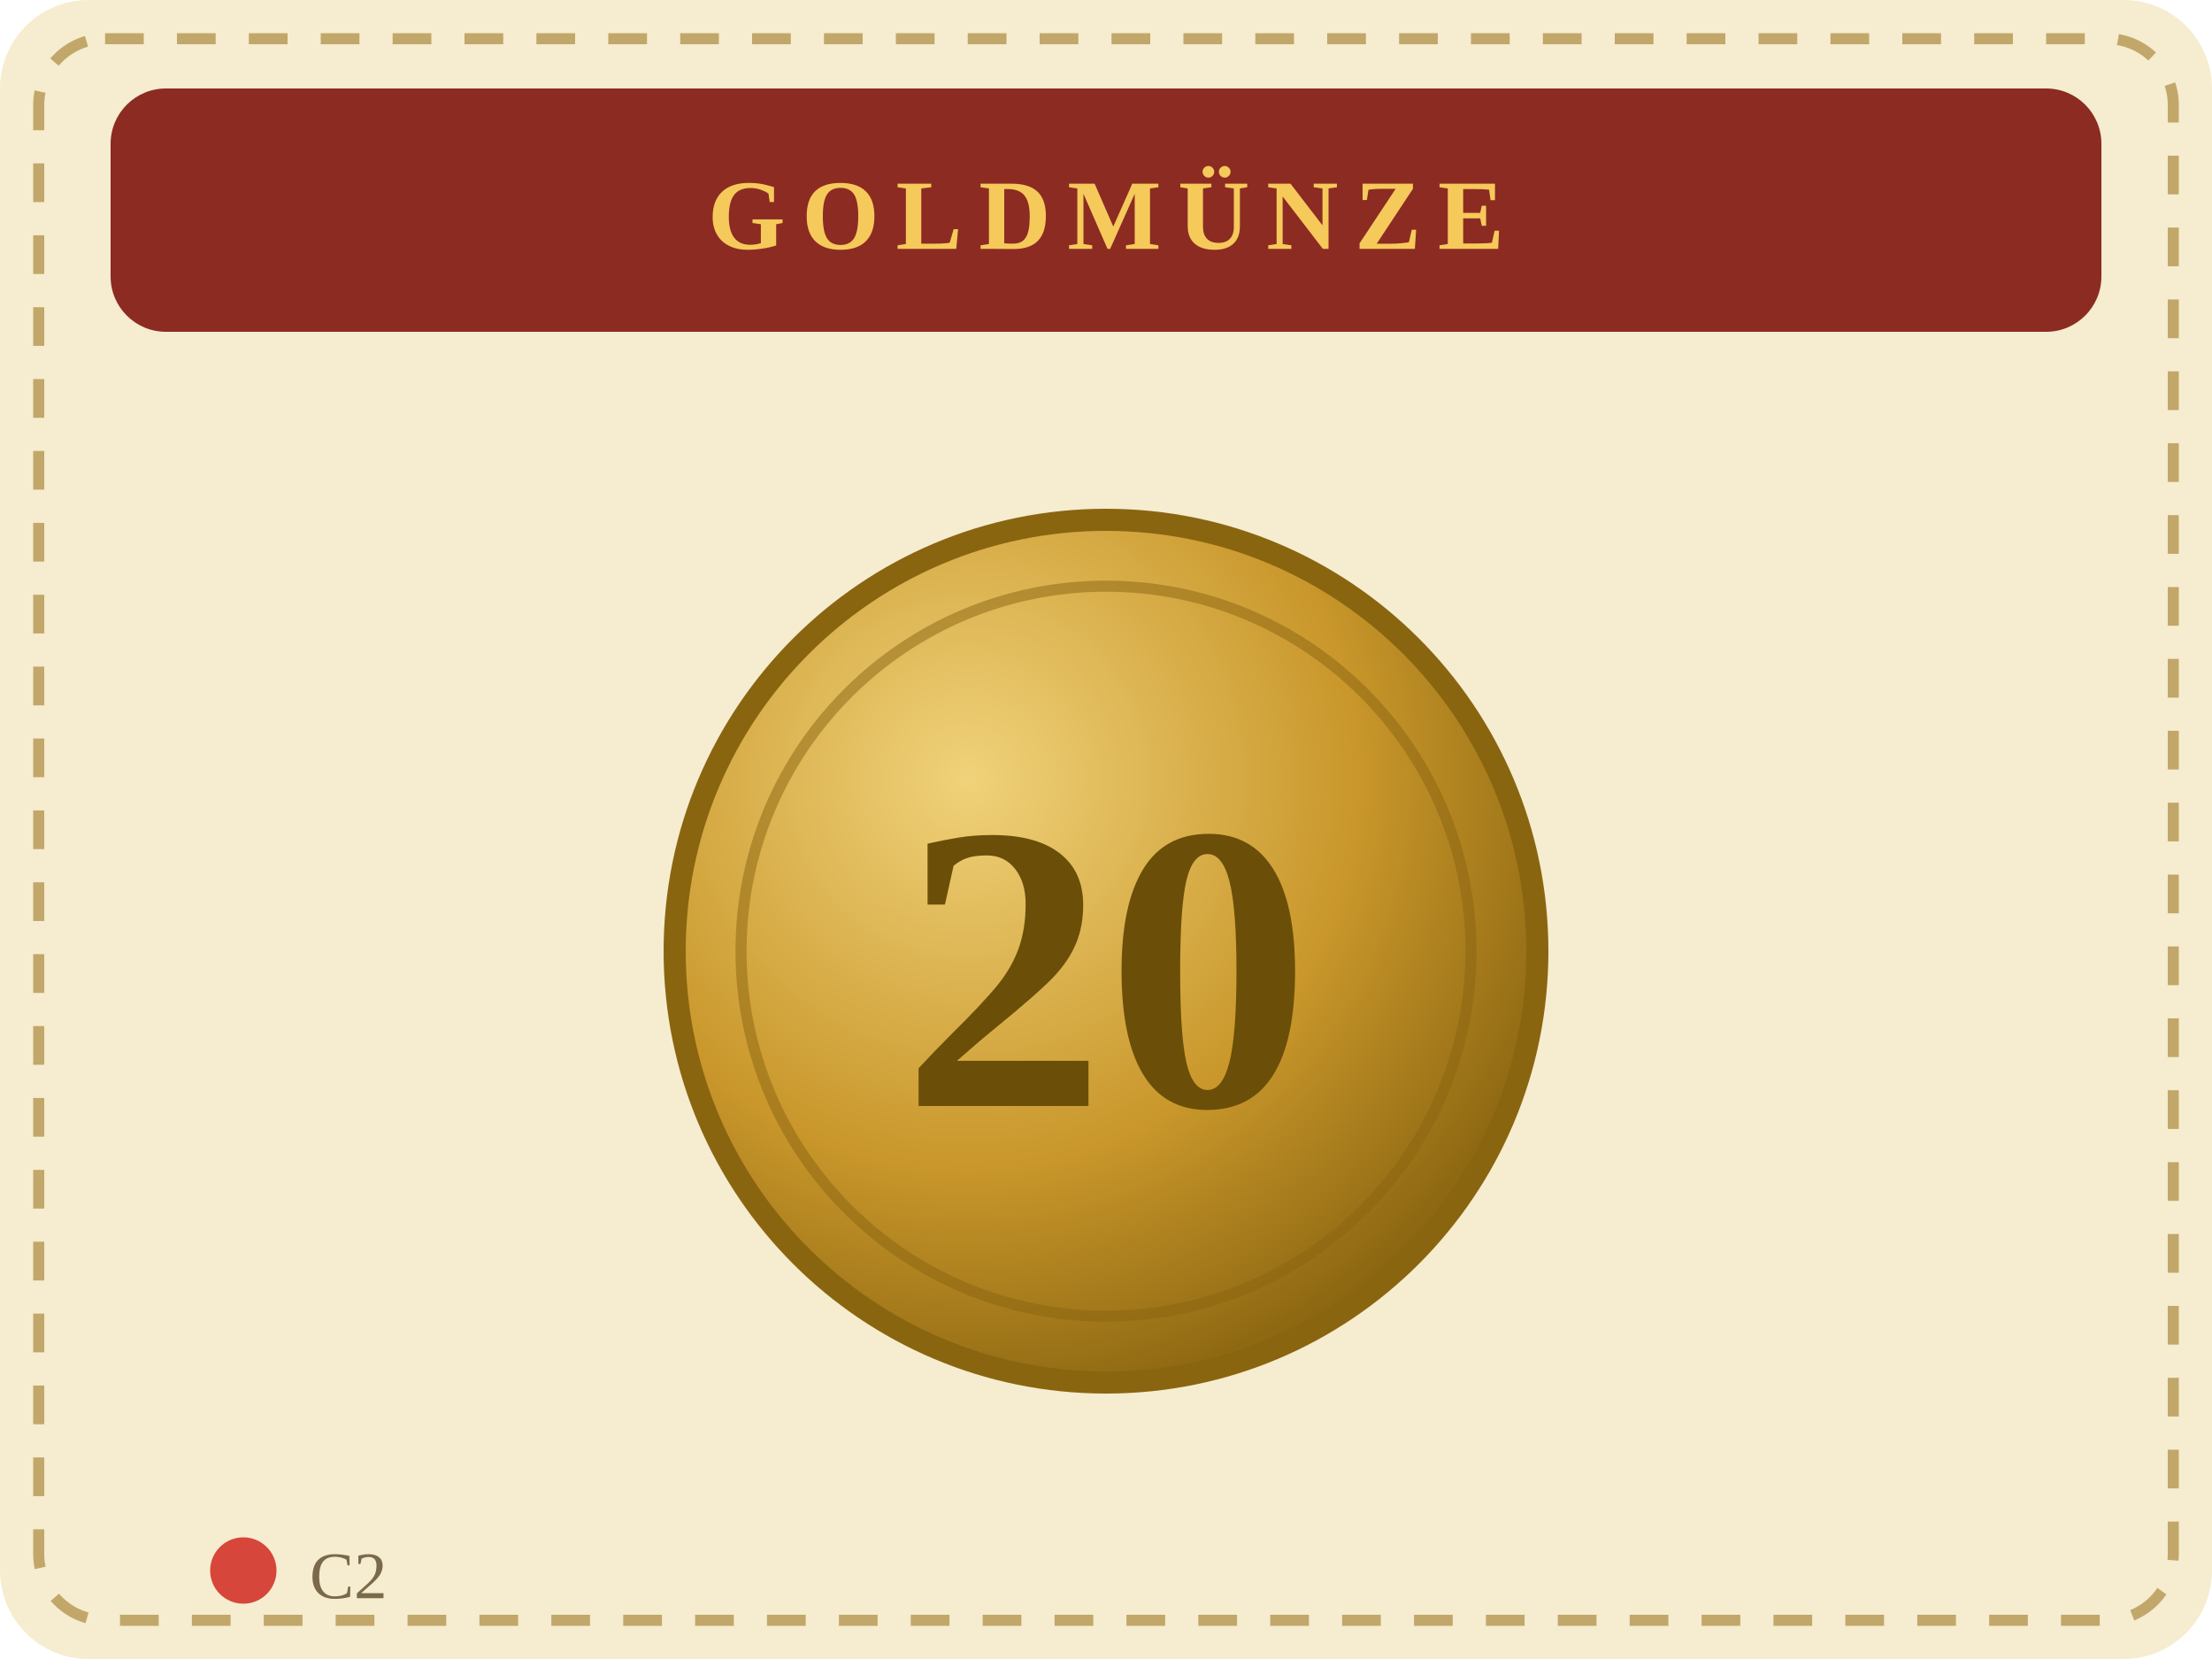
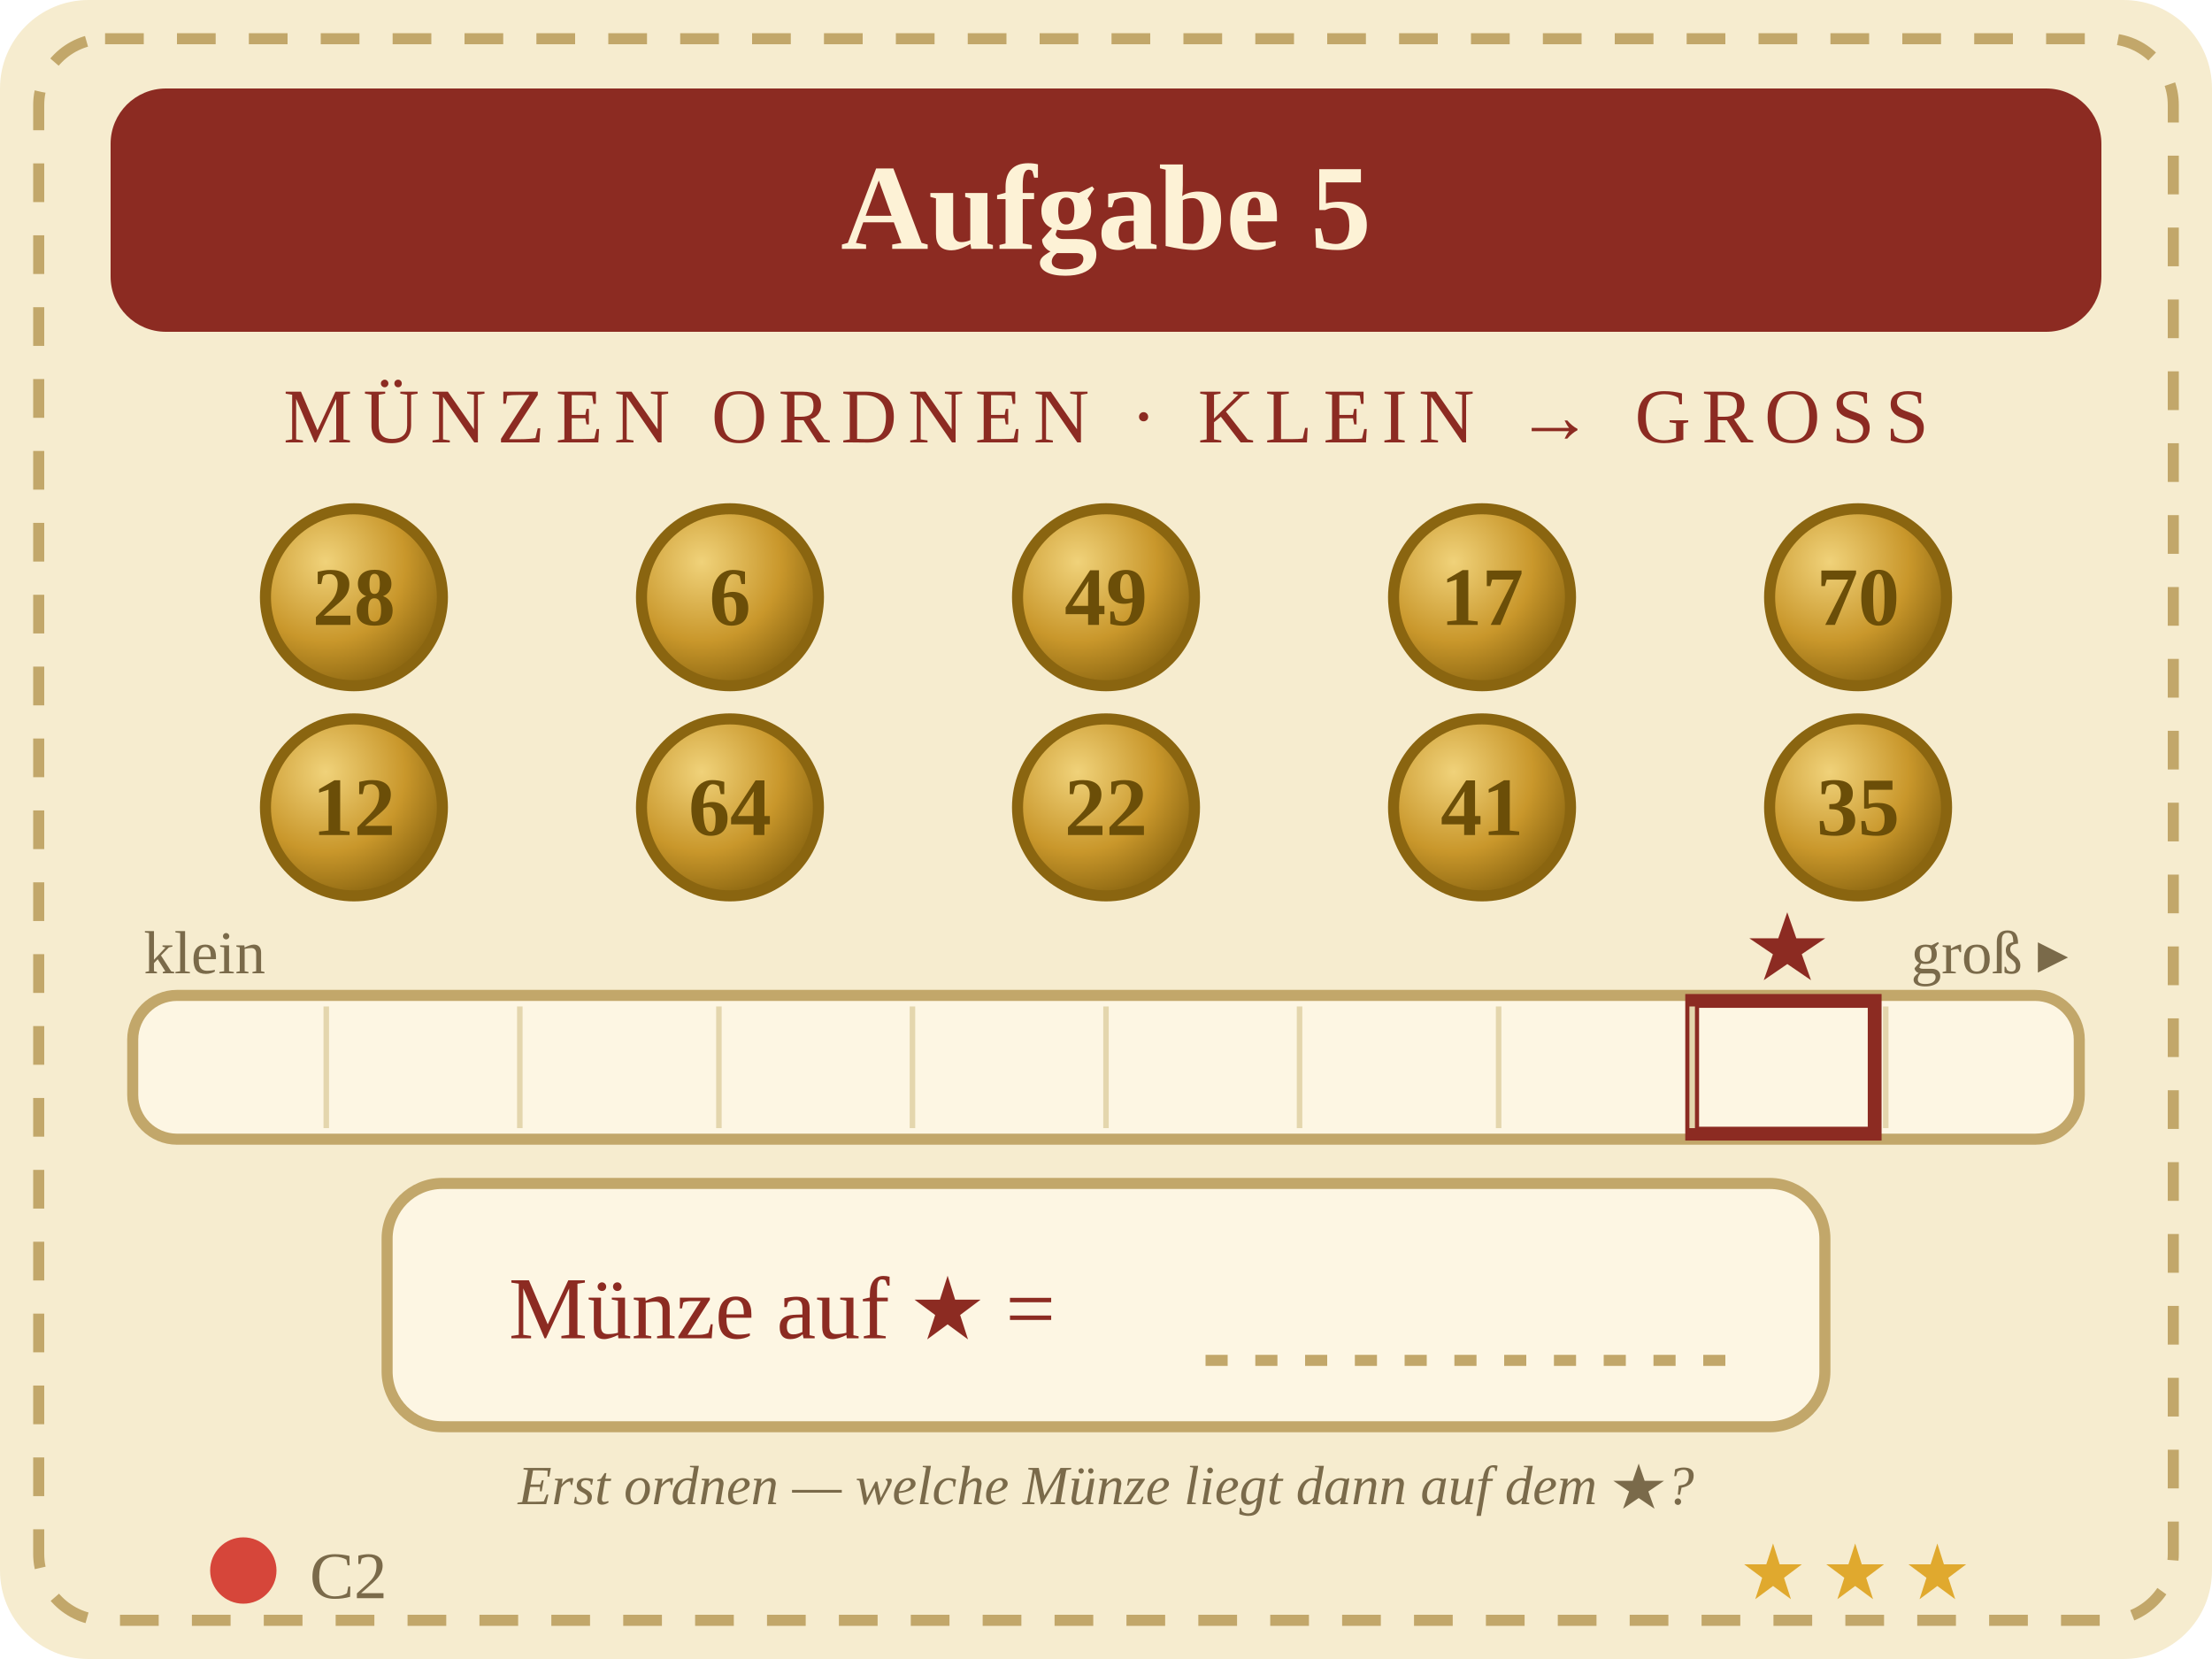
<svg xmlns="http://www.w3.org/2000/svg" viewBox="0 0 400 300" width="100mm" height="75mm" font-family="Georgia, 'Times New Roman', serif">
  <defs>
    <radialGradient id="c2-05-coin" cx="34%" cy="30%" r="75%">
      <stop offset="0" stop-color="#f0d27a" />
      <stop offset="0.6" stop-color="#c9972b" />
      <stop offset="1" stop-color="#8a6510" />
    </radialGradient>
  </defs>
  <rect x="0" y="0" width="400" height="300" rx="16" fill="#f6eccf" />
  <rect x="7" y="7" width="386" height="286" rx="12" fill="none" stroke="#c2a76a" stroke-width="2" stroke-dasharray="7 6" />
  <rect x="20" y="16" width="360" height="44" rx="10" fill="#8c2b22" />
-   <text x="200" y="45" text-anchor="middle" fill="#f6c95b" font-size="18" font-weight="700" letter-spacing="3">GOLDMÜNZE</text>
-   <circle cx="200" cy="172" r="78" fill="url(#c2-05-coin)" stroke="#8a6510" stroke-width="4" />
-   <circle cx="200" cy="172" r="66" fill="none" stroke="#8a6510" stroke-width="2" stroke-opacity="0.5" />
-   <text x="200" y="200" text-anchor="middle" fill="#6b4e08" font-size="74" font-weight="700">20</text>
+   <text x="200" y="45" text-anchor="middle" fill="#fdf2d6" font-size="22" font-weight="700">Aufgabe 5</text>
+   <text x="200" y="80" text-anchor="middle" fill="#8c2b22" font-size="14" letter-spacing="2">MÜNZEN ORDNEN · KLEIN → GROSS</text>
+   <g font-size="15" font-weight="700" fill="#6b4e08" text-anchor="middle">
+     <circle cx="64" cy="108" r="16" fill="url(#c2-05-coin)" stroke="#8a6510" stroke-width="2" />
+     <text x="64" y="113">28</text>
+     <circle cx="132" cy="108" r="16" fill="url(#c2-05-coin)" stroke="#8a6510" stroke-width="2" />
+     <text x="132" y="113">6</text>
+     <circle cx="200" cy="108" r="16" fill="url(#c2-05-coin)" stroke="#8a6510" stroke-width="2" />
+     <text x="200" y="113">49</text>
+     <circle cx="268" cy="108" r="16" fill="url(#c2-05-coin)" stroke="#8a6510" stroke-width="2" />
+     <text x="268" y="113">17</text>
+     <circle cx="336" cy="108" r="16" fill="url(#c2-05-coin)" stroke="#8a6510" stroke-width="2" />
+     <text x="336" y="113">70</text>
+     <circle cx="64" cy="146" r="16" fill="url(#c2-05-coin)" stroke="#8a6510" stroke-width="2" />
+     <text x="64" y="151">12</text>
+     <circle cx="132" cy="146" r="16" fill="url(#c2-05-coin)" stroke="#8a6510" stroke-width="2" />
+     <text x="132" y="151">64</text>
+     <circle cx="200" cy="146" r="16" fill="url(#c2-05-coin)" stroke="#8a6510" stroke-width="2" />
+     <text x="200" y="151">22</text>
+     <circle cx="268" cy="146" r="16" fill="url(#c2-05-coin)" stroke="#8a6510" stroke-width="2" />
+     <text x="268" y="151">41</text>
+     <circle cx="336" cy="146" r="16" fill="url(#c2-05-coin)" stroke="#8a6510" stroke-width="2" />
+     <text x="336" y="151">35</text>
+   </g>
+   <text x="26" y="176" fill="#7a6a4a" font-size="11">klein</text>
+   <text x="374" y="176" text-anchor="end" fill="#7a6a4a" font-size="11">groß ▸</text>
+   <text x="323.2" y="176" text-anchor="middle" fill="#8c2b22" font-size="15" font-weight="700">★</text>
+   <rect x="24" y="180" width="352" height="26" rx="8" fill="#fdf6e3" stroke="#c2a76a" stroke-width="2" />
+   <rect x="306" y="181" width="33" height="24" fill="none" stroke="#8c2b22" stroke-width="2.5" />
+   <g stroke="#e4d6ad" stroke-width="1">
+     <line x1="59" y1="182" x2="59" y2="204" />
+     <line x1="94" y1="182" x2="94" y2="204" />
+     <line x1="130" y1="182" x2="130" y2="204" />
+     <line x1="165" y1="182" x2="165" y2="204" />
+     <line x1="200" y1="182" x2="200" y2="204" />
+     <line x1="235" y1="182" x2="235" y2="204" />
+     <line x1="271" y1="182" x2="271" y2="204" />
+     <line x1="306" y1="182" x2="306" y2="204" />
+     <line x1="341" y1="182" x2="341" y2="204" />
+   </g>
+   <rect x="70" y="214" width="260" height="44" rx="10" fill="#fdf6e3" stroke="#c2a76a" stroke-width="2" />
+   <text x="92" y="242" fill="#8c2b22" font-size="16">Münze auf ★ =</text>
+   <line x1="218" y1="246" x2="312" y2="246" stroke="#c2a76a" stroke-width="2" stroke-dasharray="4 5" />
+   <text x="200" y="272" text-anchor="middle" fill="#7a6a4a" font-size="10" font-style="italic">Erst ordnen — welche Münze liegt dann auf dem ★?</text>
  <circle cx="44" cy="284" r="6" fill="#d6463a" />
  <text x="56" y="289" fill="#7a6a4a" font-size="12">C2</text>
+   <text x="356" y="289" text-anchor="end" font-size="14">
+     <tspan fill="#e0a92e">★ ★ ★</tspan>
+   </text>
</svg>
